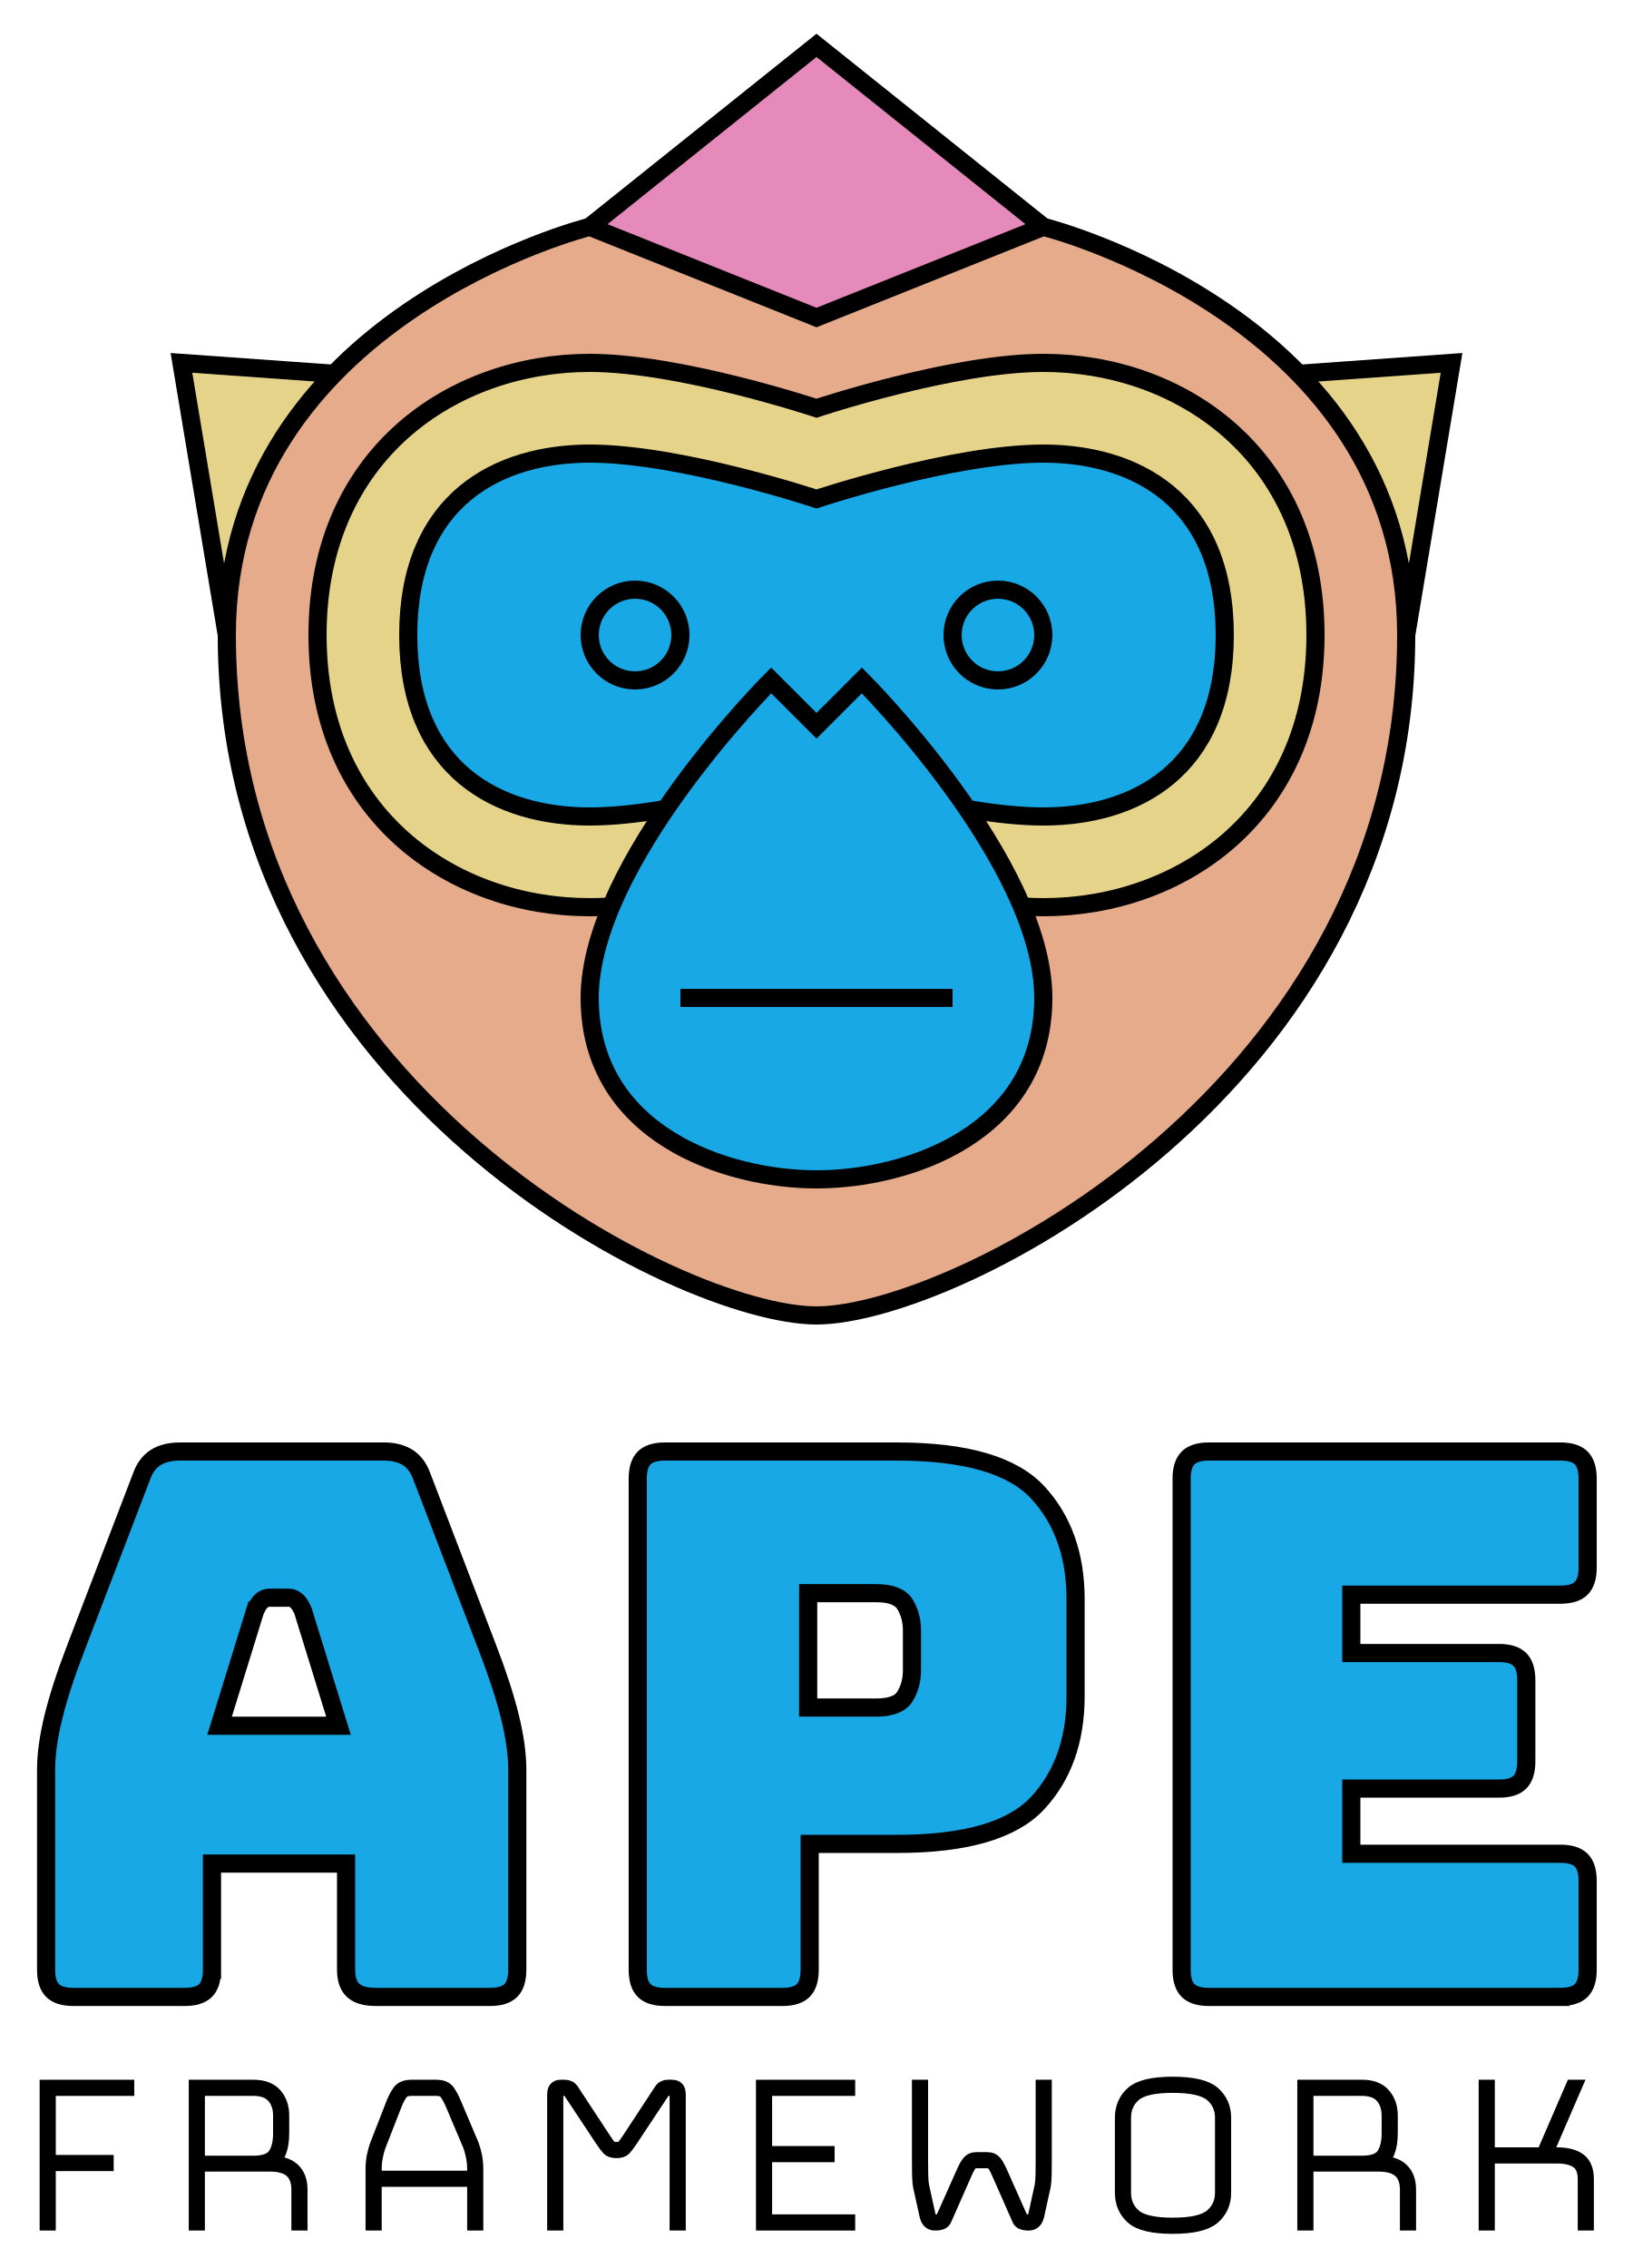
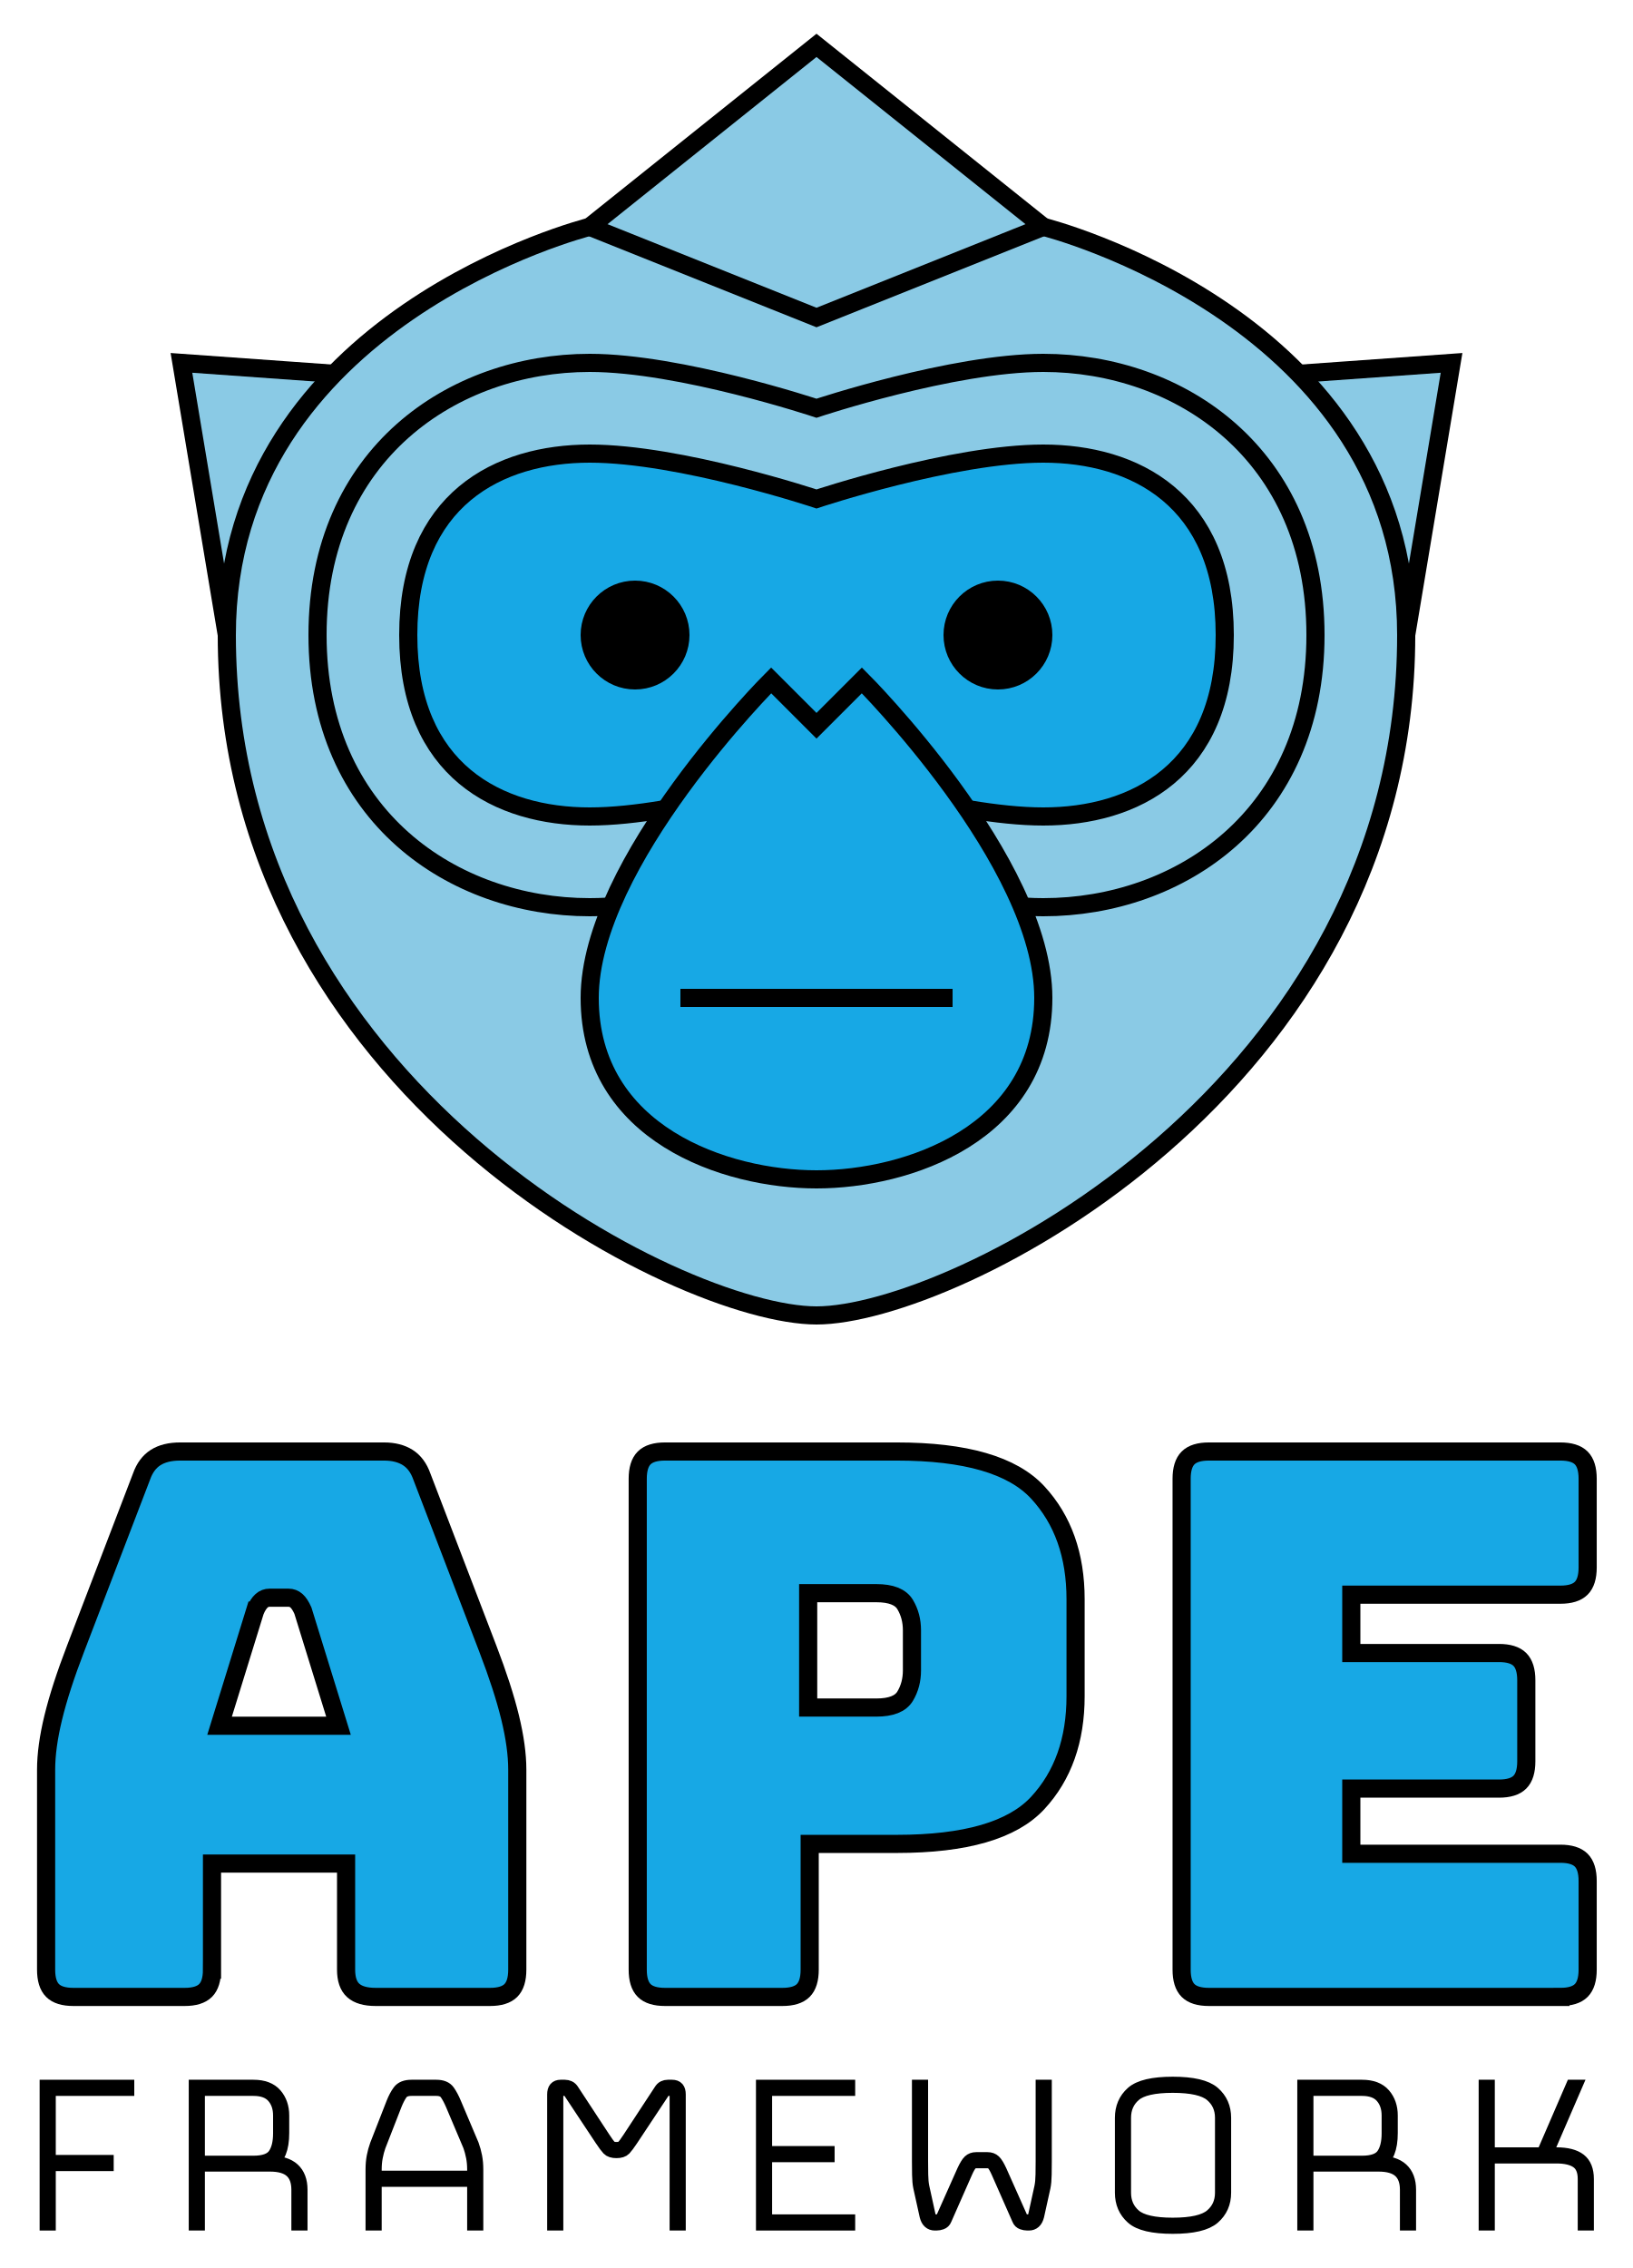
<svg xmlns="http://www.w3.org/2000/svg" width="360" height="500" viewBox="0 0 360 500">
  <defs>
    <style>
      .c {
-         fill: #e5ab8a;
+         fill: #17a8e5;
      }

-       .c, .d, .e, .f, .g, .h, .i {
+       .c, .d, .e, .f {
        stroke: #000;
        stroke-miterlimit: 10;
      }

-       .c, .d, .e, .f, .h, .i {
+       .c, .e, .f {
        stroke-width: 4px;
      }

-       .d, .g {
+       .d {
        fill: none;
+         stroke-width: 3px;
      }

      .e {
-         fill: #e5d38a;
-       }
- 
-       .f {
-         fill: #17a8e5;
-       }
- 
-       .g {
-         stroke-width: 3px;
-       }
- 
-       .h {
-         fill: #e58abb;
-       }
- 
-       .i {
        fill: #8acae5;
      }
    </style>
  </defs>
  <g id="a" data-name="vertical">
    <g>
      <g>
-         <path class="g" d="m10.237,490.239v-30.24h17.864v.56H10.797v16.016h12.768v.56h-12.768v13.104h-.56Z" />
-         <path class="g" d="m43.669,490.239h-.56v-30.24h12.768c2.165,0,3.77.607,4.816,1.82,1.044,1.213,1.568,2.735,1.568,4.564v3.864c0,1.718-.224,3.127-.672,4.228-.448,1.102-1.344,1.858-2.688,2.268h.616c2.277,0,3.976.514,5.096,1.54,1.12,1.027,1.68,2.511,1.68,4.452v7.504h-.56v-7.504c0-1.829-.504-3.201-1.512-4.116-1.008-.914-2.576-1.372-4.704-1.372h-15.848v12.992Zm12.208-29.68h-12.208v16.184h12.208c2.314,0,3.864-.56,4.648-1.68.784-1.12,1.176-2.707,1.176-4.76v-3.92c0-1.717-.476-3.117-1.428-4.2-.952-1.082-2.418-1.624-4.396-1.624Z" />
-         <path class="g" d="m104.485,490.239v-9.632h-21.84v9.632h-.56v-11.928c0-1.045.084-2.007.252-2.884.168-.876.401-1.727.7-2.548l3.584-9.184c.41-1.045.876-1.922,1.4-2.632.522-.709,1.418-1.064,2.688-1.064h5.488c1.232,0,2.1.355,2.604,1.064.504.709.98,1.605,1.428,2.688l3.864,9.128c.299.821.532,1.671.7,2.548.168.877.252,1.839.252,2.884v11.928h-.56Zm-21.84-11.928v1.736h21.84v-1.736c0-1.008-.084-1.941-.252-2.8-.168-.858-.383-1.661-.644-2.408l-3.864-9.128c-.411-.97-.84-1.782-1.288-2.436-.448-.652-1.195-.98-2.24-.98h-5.488c-1.12,0-1.904.328-2.352.98-.448.654-.859,1.447-1.232,2.38l-3.584,9.184c-.262.747-.476,1.549-.644,2.408-.168.859-.252,1.792-.252,2.8Z" />
-         <path class="g" d="m135.901,473.719c.672,0,1.157-.149,1.456-.448.298-.298.765-.933,1.4-1.904l6.832-10.416c.224-.373.476-.625.756-.756.28-.13.569-.196.868-.196h.952c.522,0,.905.14,1.148.42.243.28.364.719.364,1.316v28.504h-.56v-28.504c0-.298-.065-.569-.196-.812-.131-.242-.383-.364-.756-.364h-.84c-.262,0-.486.038-.672.112-.188.075-.392.299-.616.672l-6.832,10.304c-.672,1.008-1.186,1.699-1.54,2.072-.355.374-.943.56-1.764.56-.822,0-1.41-.187-1.764-.56-.355-.373-.868-1.064-1.54-2.072l-6.832-10.304c-.224-.373-.439-.597-.644-.672-.206-.075-.439-.112-.7-.112h-.84c-.374,0-.616.122-.728.364-.112.243-.168.514-.168.812v28.504h-.56v-28.504c0-.597.121-1.036.364-1.316.242-.28.606-.42,1.092-.42h.952c.298,0,.597.065.896.196.298.131.56.383.784.756l6.832,10.416c.634.971,1.101,1.606,1.4,1.904.298.299.784.448,1.456.448Z" />
-         <path class="g" d="m187.028,489.679v.56h-18.872v-30.24h18.872v.56h-18.312v14.056h13.776v.56h-13.776v14.504h18.312Z" />
-         <path class="g" d="m217.716,475.959c.597,0,1.083.177,1.456.532.373.355.802,1.055,1.288,2.1l4.592,10.304c.149.374.373.598.672.672.298.075.579.112.84.112h.28c.298,0,.579-.121.84-.364.261-.243.411-.513.448-.812l1.4-6.384c.149-.708.233-1.624.252-2.744.019-1.12.028-2.09.028-2.912v-16.464h.56v16.52c0,.821-.01,1.792-.028,2.912-.019,1.12-.103,2.035-.252,2.744l-1.4,6.328c-.15.598-.383,1.036-.7,1.316-.317.28-.7.42-1.148.42h-.392c-.336,0-.691-.065-1.064-.196-.374-.13-.635-.382-.784-.756l-4.592-10.416c-.448-1.008-.831-1.652-1.148-1.932-.317-.28-.7-.42-1.148-.42h-2.52c-.448,0-.831.14-1.148.42-.318.28-.7.924-1.148,1.932l-4.592,10.416c-.149.374-.411.626-.784.756-.374.131-.728.196-1.064.196h-.392c-.448,0-.831-.14-1.148-.42-.318-.28-.551-.718-.7-1.316l-1.4-6.328c-.149-.709-.233-1.624-.252-2.744-.019-1.12-.028-2.09-.028-2.912v-16.52h.56v16.464c0,.822.009,1.792.028,2.912.018,1.12.102,2.035.252,2.744l1.4,6.384c.037.299.187.569.448.812.261.243.541.364.84.364h.28c.261,0,.541-.037.84-.112.298-.074.522-.298.672-.672l4.592-10.304c.485-1.045.915-1.745,1.288-2.1.373-.354.858-.532,1.456-.532h2.52Z" />
-         <path class="g" d="m269.908,483.407c0,2.24-.803,4.06-2.408,5.46-1.606,1.4-4.592,2.1-8.96,2.1-4.368,0-7.336-.7-8.904-2.1s-2.352-3.22-2.352-5.46v-16.52c0-2.24.784-4.06,2.352-5.46s4.536-2.1,8.904-2.1c4.368,0,7.354.7,8.96,2.1,1.604,1.4,2.408,3.22,2.408,5.46v16.52Zm-22.064,0c0,2.091.747,3.78,2.24,5.068,1.493,1.288,4.312,1.932,8.456,1.932,4.144,0,6.981-.644,8.512-1.932,1.53-1.288,2.296-2.977,2.296-5.068v-16.52c0-2.09-.766-3.78-2.296-5.068-1.531-1.288-4.368-1.932-8.512-1.932-4.144,0-6.963.644-8.456,1.932-1.494,1.288-2.24,2.978-2.24,5.068v16.52Z" />
-         <path class="g" d="m288.052,490.239h-.56v-30.24h12.768c2.165,0,3.77.607,4.816,1.82,1.044,1.213,1.568,2.735,1.568,4.564v3.864c0,1.718-.224,3.127-.672,4.228-.448,1.102-1.344,1.858-2.688,2.268h.616c2.277,0,3.976.514,5.096,1.54,1.12,1.027,1.68,2.511,1.68,4.452v7.504h-.56v-7.504c0-1.829-.504-3.201-1.512-4.116-1.008-.914-2.576-1.372-4.704-1.372h-15.848v12.992Zm12.208-29.68h-12.208v16.184h12.208c2.314,0,3.864-.56,4.648-1.68.784-1.12,1.176-2.707,1.176-4.76v-3.92c0-1.717-.476-3.117-1.428-4.2-.952-1.082-2.418-1.624-4.396-1.624Z" />
-         <path class="g" d="m328.036,490.239h-.56v-30.24h.56v14.896h12.152l6.44-14.896h.616l-6.44,14.896h2.296c2.277,0,3.976.429,5.096,1.288,1.12.859,1.68,2.259,1.68,4.2v9.856h-.56v-9.856c0-1.792-.523-3.061-1.568-3.808-1.046-.746-2.596-1.12-4.648-1.12h-15.064v14.784Z" />
+         <path class="d" d="m10.237,490.239v-30.24h17.864v.56H10.797v16.016h12.768v.56h-12.768v13.104h-.56Z" />
+         <path class="d" d="m43.669,490.239h-.56v-30.24h12.768c2.165,0,3.77.607,4.816,1.82,1.044,1.213,1.568,2.735,1.568,4.564v3.864c0,1.718-.224,3.127-.672,4.228-.448,1.102-1.344,1.858-2.688,2.268h.616c2.277,0,3.976.514,5.096,1.54,1.12,1.027,1.68,2.511,1.68,4.452v7.504h-.56v-7.504c0-1.829-.504-3.201-1.512-4.116-1.008-.914-2.576-1.372-4.704-1.372h-15.848v12.992Zm12.208-29.68h-12.208v16.184h12.208c2.314,0,3.864-.56,4.648-1.68.784-1.12,1.176-2.707,1.176-4.76v-3.92c0-1.717-.476-3.117-1.428-4.2-.952-1.082-2.418-1.624-4.396-1.624Z" />
+         <path class="d" d="m104.485,490.239v-9.632h-21.84v9.632h-.56v-11.928c0-1.045.084-2.007.252-2.884.168-.876.401-1.727.7-2.548l3.584-9.184c.41-1.045.876-1.922,1.4-2.632.522-.709,1.418-1.064,2.688-1.064h5.488c1.232,0,2.1.355,2.604,1.064.504.709.98,1.605,1.428,2.688l3.864,9.128c.299.821.532,1.671.7,2.548.168.877.252,1.839.252,2.884v11.928h-.56Zm-21.84-11.928v1.736h21.84v-1.736c0-1.008-.084-1.941-.252-2.8-.168-.858-.383-1.661-.644-2.408l-3.864-9.128c-.411-.97-.84-1.782-1.288-2.436-.448-.652-1.195-.98-2.24-.98h-5.488c-1.12,0-1.904.328-2.352.98-.448.654-.859,1.447-1.232,2.38l-3.584,9.184c-.262.747-.476,1.549-.644,2.408-.168.859-.252,1.792-.252,2.8Z" />
+         <path class="d" d="m135.901,473.719c.672,0,1.157-.149,1.456-.448.298-.298.765-.933,1.4-1.904l6.832-10.416c.224-.373.476-.625.756-.756.28-.13.569-.196.868-.196h.952c.522,0,.905.14,1.148.42.243.28.364.719.364,1.316v28.504h-.56v-28.504c0-.298-.065-.569-.196-.812-.131-.242-.383-.364-.756-.364h-.84c-.262,0-.486.038-.672.112-.188.075-.392.299-.616.672l-6.832,10.304c-.672,1.008-1.186,1.699-1.54,2.072-.355.374-.943.56-1.764.56-.822,0-1.41-.187-1.764-.56-.355-.373-.868-1.064-1.54-2.072l-6.832-10.304c-.224-.373-.439-.597-.644-.672-.206-.075-.439-.112-.7-.112h-.84c-.374,0-.616.122-.728.364-.112.243-.168.514-.168.812v28.504h-.56v-28.504c0-.597.121-1.036.364-1.316.242-.28.606-.42,1.092-.42h.952c.298,0,.597.065.896.196.298.131.56.383.784.756l6.832,10.416c.634.971,1.101,1.606,1.4,1.904.298.299.784.448,1.456.448Z" />
+         <path class="d" d="m187.028,489.679v.56h-18.872v-30.24h18.872v.56h-18.312v14.056h13.776v.56h-13.776v14.504h18.312Z" />
+         <path class="d" d="m217.716,475.959c.597,0,1.083.177,1.456.532.373.355.802,1.055,1.288,2.1l4.592,10.304c.149.374.373.598.672.672.298.075.579.112.84.112h.28c.298,0,.579-.121.84-.364.261-.243.411-.513.448-.812l1.4-6.384c.149-.708.233-1.624.252-2.744.019-1.12.028-2.09.028-2.912v-16.464h.56v16.52c0,.821-.01,1.792-.028,2.912-.019,1.12-.103,2.035-.252,2.744l-1.4,6.328c-.15.598-.383,1.036-.7,1.316-.317.28-.7.42-1.148.42h-.392c-.336,0-.691-.065-1.064-.196-.374-.13-.635-.382-.784-.756l-4.592-10.416c-.448-1.008-.831-1.652-1.148-1.932-.317-.28-.7-.42-1.148-.42h-2.52c-.448,0-.831.14-1.148.42-.318.28-.7.924-1.148,1.932l-4.592,10.416c-.149.374-.411.626-.784.756-.374.131-.728.196-1.064.196h-.392c-.448,0-.831-.14-1.148-.42-.318-.28-.551-.718-.7-1.316l-1.4-6.328c-.149-.709-.233-1.624-.252-2.744-.019-1.12-.028-2.09-.028-2.912v-16.52h.56v16.464c0,.822.009,1.792.028,2.912.018,1.12.102,2.035.252,2.744l1.4,6.384c.037.299.187.569.448.812.261.243.541.364.84.364h.28c.261,0,.541-.037.84-.112.298-.074.522-.298.672-.672l4.592-10.304c.485-1.045.915-1.745,1.288-2.1.373-.354.858-.532,1.456-.532h2.52Z" />
+         <path class="d" d="m269.908,483.407c0,2.24-.803,4.06-2.408,5.46-1.606,1.4-4.592,2.1-8.96,2.1-4.368,0-7.336-.7-8.904-2.1s-2.352-3.22-2.352-5.46v-16.52c0-2.24.784-4.06,2.352-5.46s4.536-2.1,8.904-2.1c4.368,0,7.354.7,8.96,2.1,1.604,1.4,2.408,3.22,2.408,5.46v16.52Zm-22.064,0c0,2.091.747,3.78,2.24,5.068,1.493,1.288,4.312,1.932,8.456,1.932,4.144,0,6.981-.644,8.512-1.932,1.53-1.288,2.296-2.977,2.296-5.068v-16.52c0-2.09-.766-3.78-2.296-5.068-1.531-1.288-4.368-1.932-8.512-1.932-4.144,0-6.963.644-8.456,1.932-1.494,1.288-2.24,2.978-2.24,5.068v16.52Z" />
+         <path class="d" d="m288.052,490.239h-.56v-30.24h12.768c2.165,0,3.77.607,4.816,1.82,1.044,1.213,1.568,2.735,1.568,4.564v3.864c0,1.718-.224,3.127-.672,4.228-.448,1.102-1.344,1.858-2.688,2.268h.616c2.277,0,3.976.514,5.096,1.54,1.12,1.027,1.68,2.511,1.68,4.452v7.504h-.56v-7.504c0-1.829-.504-3.201-1.512-4.116-1.008-.914-2.576-1.372-4.704-1.372h-15.848v12.992Zm12.208-29.68h-12.208v16.184h12.208c2.314,0,3.864-.56,4.648-1.68.784-1.12,1.176-2.707,1.176-4.76v-3.92c0-1.717-.476-3.117-1.428-4.2-.952-1.082-2.418-1.624-4.396-1.624Z" />
+         <path class="d" d="m328.036,490.239h-.56v-30.24h.56v14.896h12.152l6.44-14.896h.616l-6.44,14.896h2.296c2.277,0,3.976.429,5.096,1.288,1.12.859,1.68,2.259,1.68,4.2v9.856h-.56v-9.856c0-1.792-.523-3.061-1.568-3.808-1.046-.746-2.596-1.12-4.648-1.12h-15.064v14.784Z" />
      </g>
      <g>
-         <path class="f" d="m46.735,434.226c0,2.116-.475,3.648-1.419,4.593-.947.947-2.479,1.419-4.592,1.419h-24.549c-2.116,0-3.647-.472-4.592-1.419-.947-.945-1.419-2.477-1.419-4.593v-44.088c0-3.34.527-7.181,1.586-11.523,1.057-4.342,2.698-9.407,4.926-15.197l14.529-37.909c.668-1.892,1.696-3.283,3.089-4.175,1.391-.89,3.199-1.336,5.428-1.336h44.923c2.114,0,3.867.446,5.261,1.336,1.391.892,2.421,2.283,3.089,4.175l14.529,37.909c2.226,5.79,3.867,10.855,4.927,15.197,1.057,4.342,1.586,8.183,1.586,11.523v44.088c0,2.116-.475,3.648-1.419,4.593-.947.947-2.479,1.419-4.593,1.419h-25.217c-2.229,0-3.87-.472-4.927-1.419-1.059-.945-1.586-2.477-1.586-4.593v-23.38h-29.559v23.38Zm9.519-79.158l-7.849,25.384h26.219l-7.849-25.384c-.446-1.002-.918-1.725-1.419-2.171-.501-.444-1.085-.668-1.753-.668h-4.175c-.668,0-1.253.224-1.754.668-.501.446-.976,1.169-1.419,2.171Z" />
-         <path class="f" d="m172.486,440.238h-25.885c-2.116,0-3.648-.472-4.593-1.419-.947-.945-1.419-2.477-1.419-4.593v-108.216c0-2.114.472-3.645,1.419-4.592.945-.945,2.477-1.42,4.593-1.42h51.102c15.139,0,25.493,3.006,31.062,9.018,5.565,6.012,8.35,13.861,8.35,23.547v21.376c0,9.686-2.784,17.535-8.35,23.547-5.569,6.012-15.923,9.018-31.062,9.018h-19.205v27.722c0,2.116-.475,3.648-1.419,4.593-.947.947-2.479,1.419-4.593,1.419Zm5.678-89.011v25.217h15.03c3.228,0,5.344-.835,6.346-2.505,1.002-1.67,1.503-3.562,1.503-5.678v-8.851c0-2.113-.501-4.008-1.503-5.678s-3.118-2.505-6.346-2.505h-15.03Z" />
-         <path class="f" d="m343.993,440.238h-77.488c-2.116,0-3.648-.472-4.593-1.419-.947-.945-1.419-2.477-1.419-4.593v-108.216c0-2.114.472-3.645,1.419-4.592.945-.945,2.477-1.42,4.593-1.42h77.488c2.114,0,3.646.475,4.593,1.42.944.947,1.419,2.479,1.419,4.592v19.539c0,2.116-.475,3.648-1.419,4.592-.947.947-2.479,1.42-4.593,1.42h-46.092v12.859h32.565c2.113,0,3.645.475,4.592,1.419.945.947,1.419,2.479,1.419,4.592v17.869c0,2.116-.475,3.648-1.419,4.592-.947.947-2.479,1.42-4.592,1.42h-32.565v14.362h46.092c2.114,0,3.646.475,4.593,1.419.944.947,1.419,2.479,1.419,4.593v19.539c0,2.116-.475,3.648-1.419,4.593-.947.947-2.479,1.419-4.593,1.419Z" />
+         <path class="c" d="m46.735,434.226c0,2.116-.475,3.648-1.419,4.593-.947.947-2.479,1.419-4.592,1.419h-24.549c-2.116,0-3.647-.472-4.592-1.419-.947-.945-1.419-2.477-1.419-4.593v-44.088c0-3.34.527-7.181,1.586-11.523,1.057-4.342,2.698-9.407,4.926-15.197l14.529-37.909c.668-1.892,1.696-3.283,3.089-4.175,1.391-.89,3.199-1.336,5.428-1.336h44.923c2.114,0,3.867.446,5.261,1.336,1.391.892,2.421,2.283,3.089,4.175l14.529,37.909c2.226,5.79,3.867,10.855,4.927,15.197,1.057,4.342,1.586,8.183,1.586,11.523v44.088c0,2.116-.475,3.648-1.419,4.593-.947.947-2.479,1.419-4.593,1.419h-25.217c-2.229,0-3.87-.472-4.927-1.419-1.059-.945-1.586-2.477-1.586-4.593v-23.38h-29.559v23.38Zm9.519-79.158l-7.849,25.384h26.219l-7.849-25.384c-.446-1.002-.918-1.725-1.419-2.171-.501-.444-1.085-.668-1.753-.668h-4.175c-.668,0-1.253.224-1.754.668-.501.446-.976,1.169-1.419,2.171Z" />
+         <path class="c" d="m172.486,440.238h-25.885c-2.116,0-3.648-.472-4.593-1.419-.947-.945-1.419-2.477-1.419-4.593v-108.216c0-2.114.472-3.645,1.419-4.592.945-.945,2.477-1.42,4.593-1.42h51.102c15.139,0,25.493,3.006,31.062,9.018,5.565,6.012,8.35,13.861,8.35,23.547v21.376c0,9.686-2.784,17.535-8.35,23.547-5.569,6.012-15.923,9.018-31.062,9.018h-19.205v27.722c0,2.116-.475,3.648-1.419,4.593-.947.947-2.479,1.419-4.593,1.419Zm5.678-89.011v25.217h15.03c3.228,0,5.344-.835,6.346-2.505,1.002-1.67,1.503-3.562,1.503-5.678v-8.851c0-2.113-.501-4.008-1.503-5.678s-3.118-2.505-6.346-2.505h-15.03Z" />
+         <path class="c" d="m343.993,440.238h-77.488c-2.116,0-3.648-.472-4.593-1.419-.947-.945-1.419-2.477-1.419-4.593v-108.216c0-2.114.472-3.645,1.419-4.592.945-.945,2.477-1.42,4.593-1.42h77.488c2.114,0,3.646.475,4.593,1.42.944.947,1.419,2.479,1.419,4.592v19.539c0,2.116-.475,3.648-1.419,4.592-.947.947-2.479,1.42-4.593,1.42h-46.092v12.859h32.565c2.113,0,3.645.475,4.592,1.419.945.947,1.419,2.479,1.419,4.592v17.869c0,2.116-.475,3.648-1.419,4.592-.947.947-2.479,1.42-4.592,1.42h-32.565v14.362h46.092c2.114,0,3.646.475,4.593,1.419.944.947,1.419,2.479,1.419,4.593v19.539c0,2.116-.475,3.648-1.419,4.593-.947.947-2.479,1.419-4.593,1.419Z" />
      </g>
    </g>
  </g>
-   <g id="b" data-name="logo">
+   <g id="b" data-name="Layer 9">
    <polygon class="e" points="40 80 180 90 320 80 310 140 50 140 40 80" />
-     <path class="c" d="m230,50s80,20,80,90c0,100-100,150-130,150S50,240,50,140c0-70,80-90,80-90h100Z" />
-     <polygon class="h" points="180 10 230 50 180 70 130 50 180 10" />
+     <path class="e" d="m230,50s80,20,80,90c0,100-100,150-130,150S50,240,50,140c0-70,80-90,80-90h100Z" />
+     <polygon class="e" points="180 10 230 50 180 70 130 50 180 10" />
    <path class="e" d="m180,90s30-10,50-10c30,0,60,20,60,60s-30,60-60,60c-20,0-50-10-50-10,0,0-30,10-50,10-30,0-60-20-60-60s30-60,60-60c20,0,50,10,50,10Z" />
-     <path class="f" d="m180,110s30-10,50-10,40,10,40,40-20,40-40,40-50-10-50-10c0,0-30,10-50,10s-40-10-40-40,20-40,40-40,50,10,50,10Z" />
-     <path class="f" d="m180,160l10-10s40,40,40,70-30,40-50,40-50-10-50-40,40-70,40-70l10,10Z" />
-     <line class="i" x1="150" y1="220" x2="210" y2="220" />
-     <circle class="d" cx="220" cy="140" r="10" />
-     <circle class="d" cx="140" cy="140" r="10" />
+     <path class="c" d="m180,110s30-10,50-10,40,10,40,40-20,40-40,40-50-10-50-10c0,0-30,10-50,10s-40-10-40-40,20-40,40-40,50,10,50,10Z" />
+     <path class="c" d="m180,160l10-10s40,40,40,70-30,40-50,40-50-10-50-40,40-70,40-70l10,10Z" />
+     <line class="c" x1="150" y1="220" x2="210" y2="220" />
+     <circle class="f" cx="220" cy="140" r="10" />
+     <circle class="f" cx="140" cy="140" r="10" />
  </g>
</svg>
